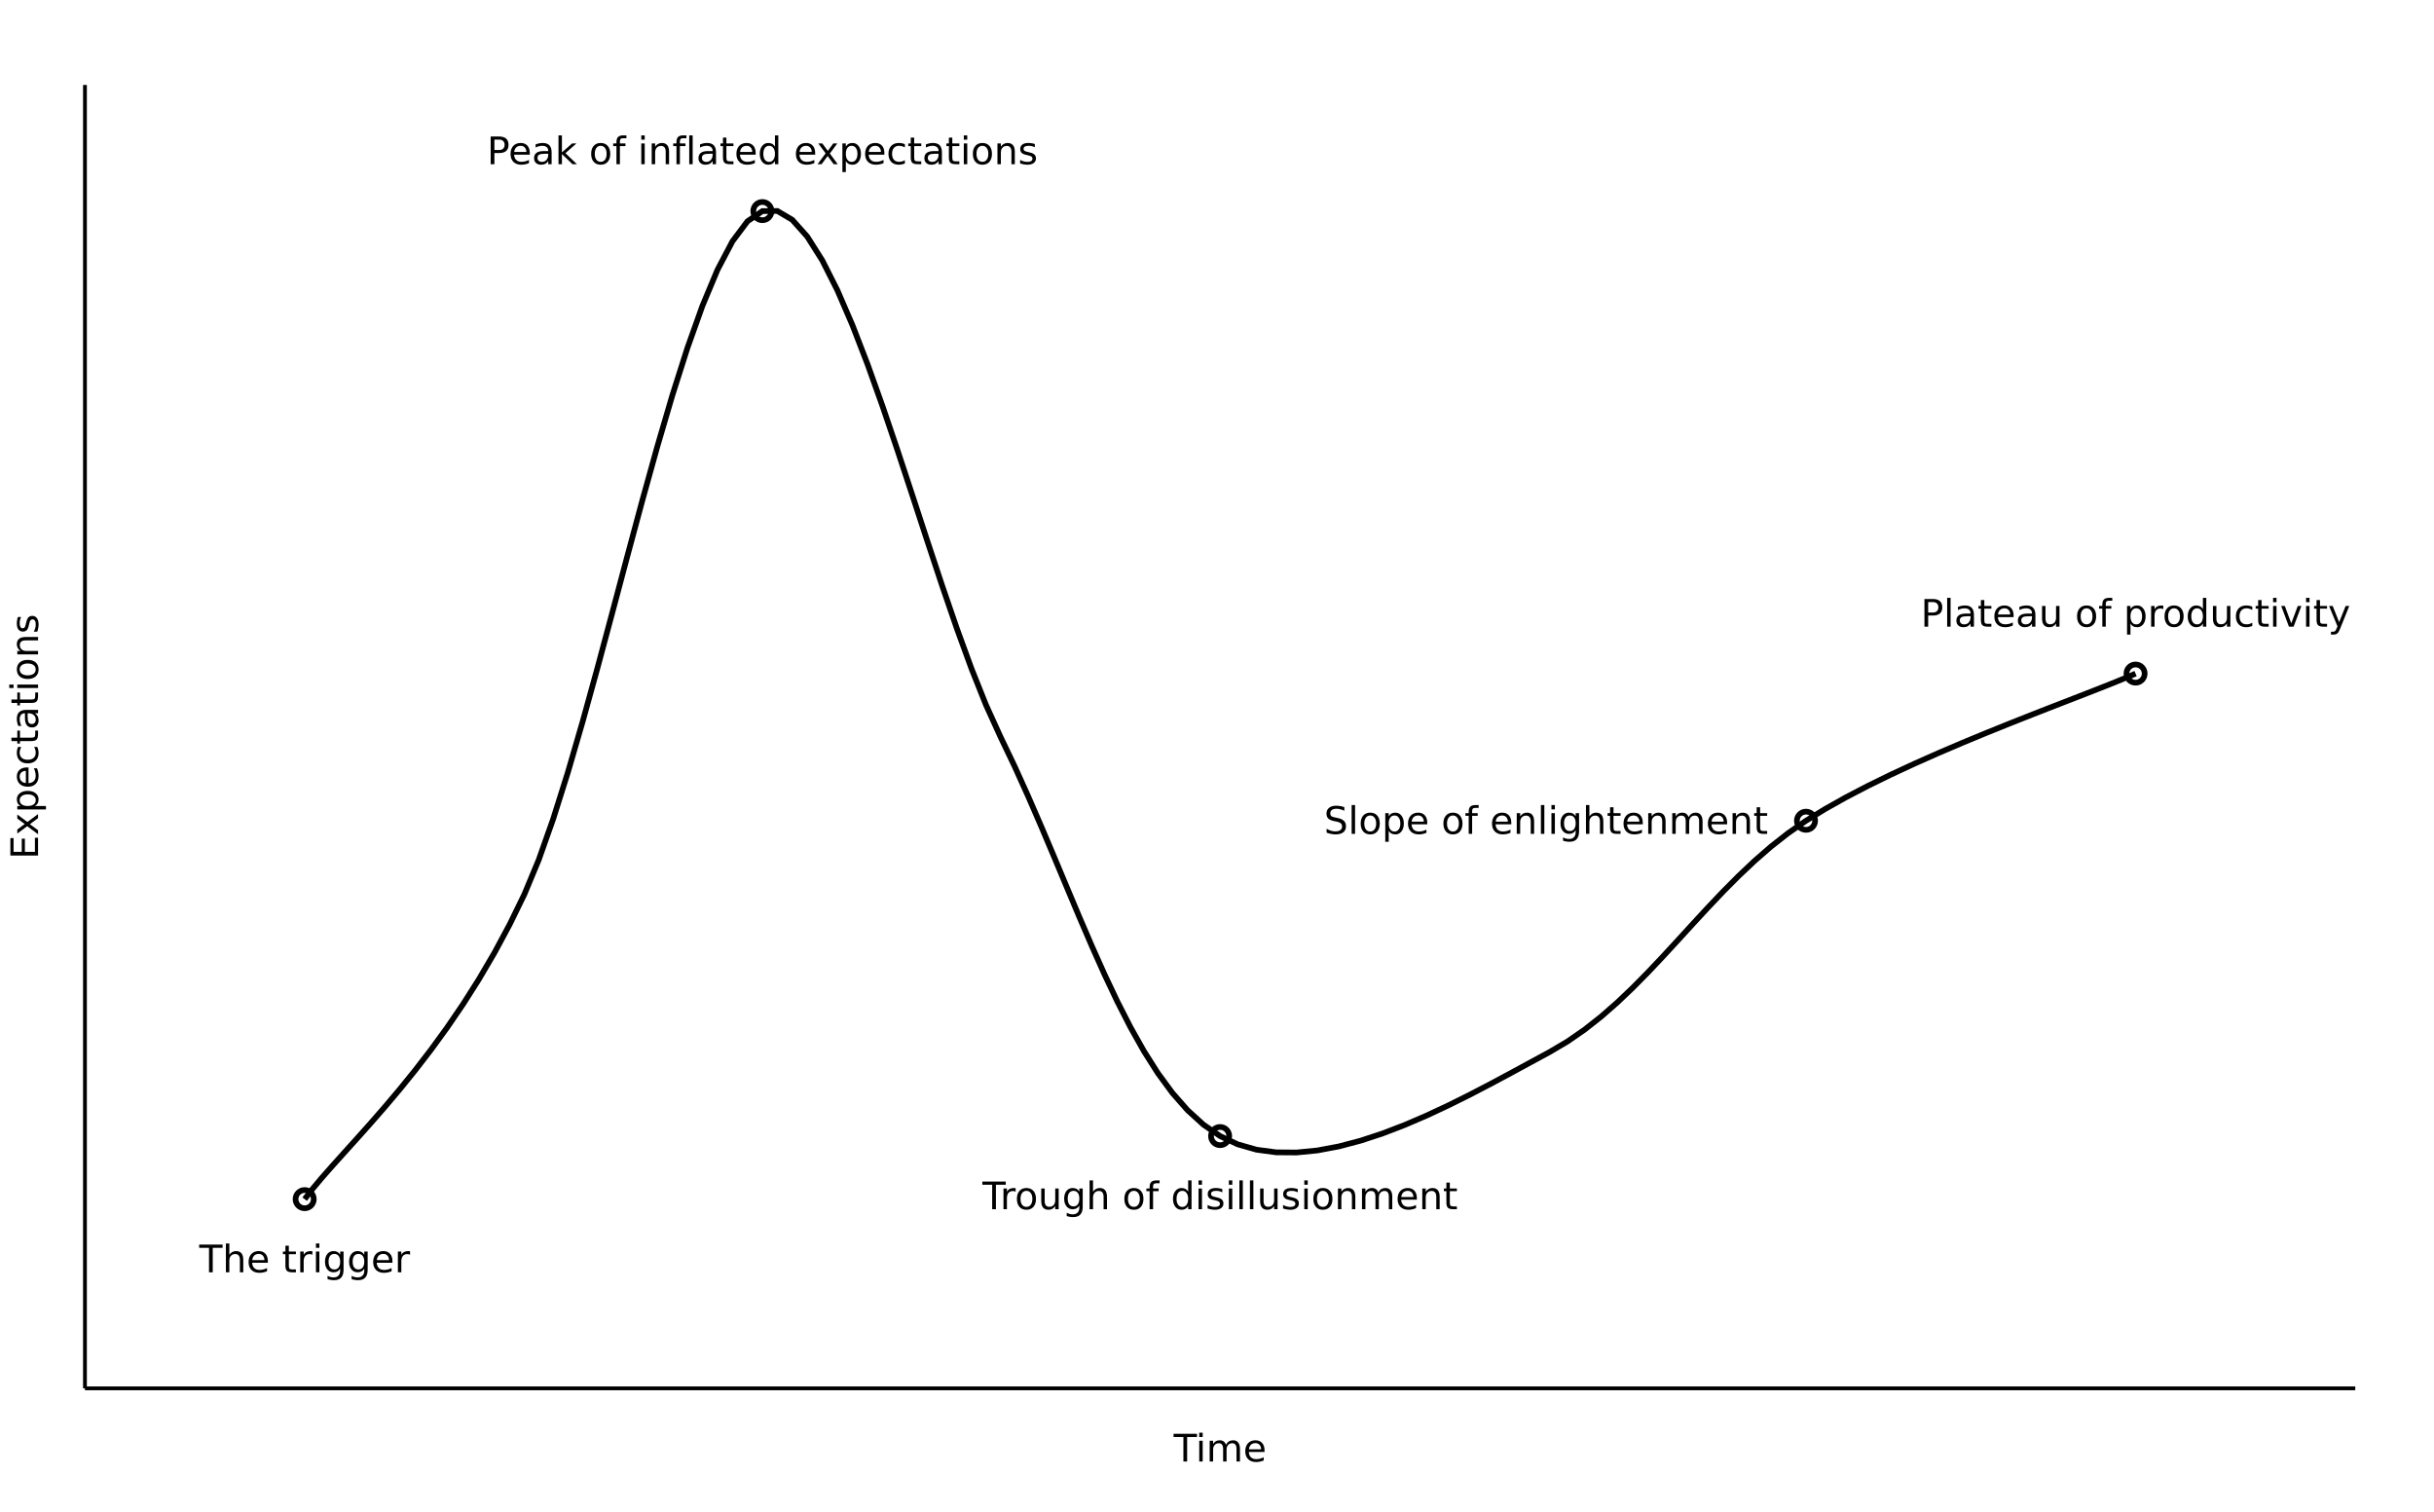
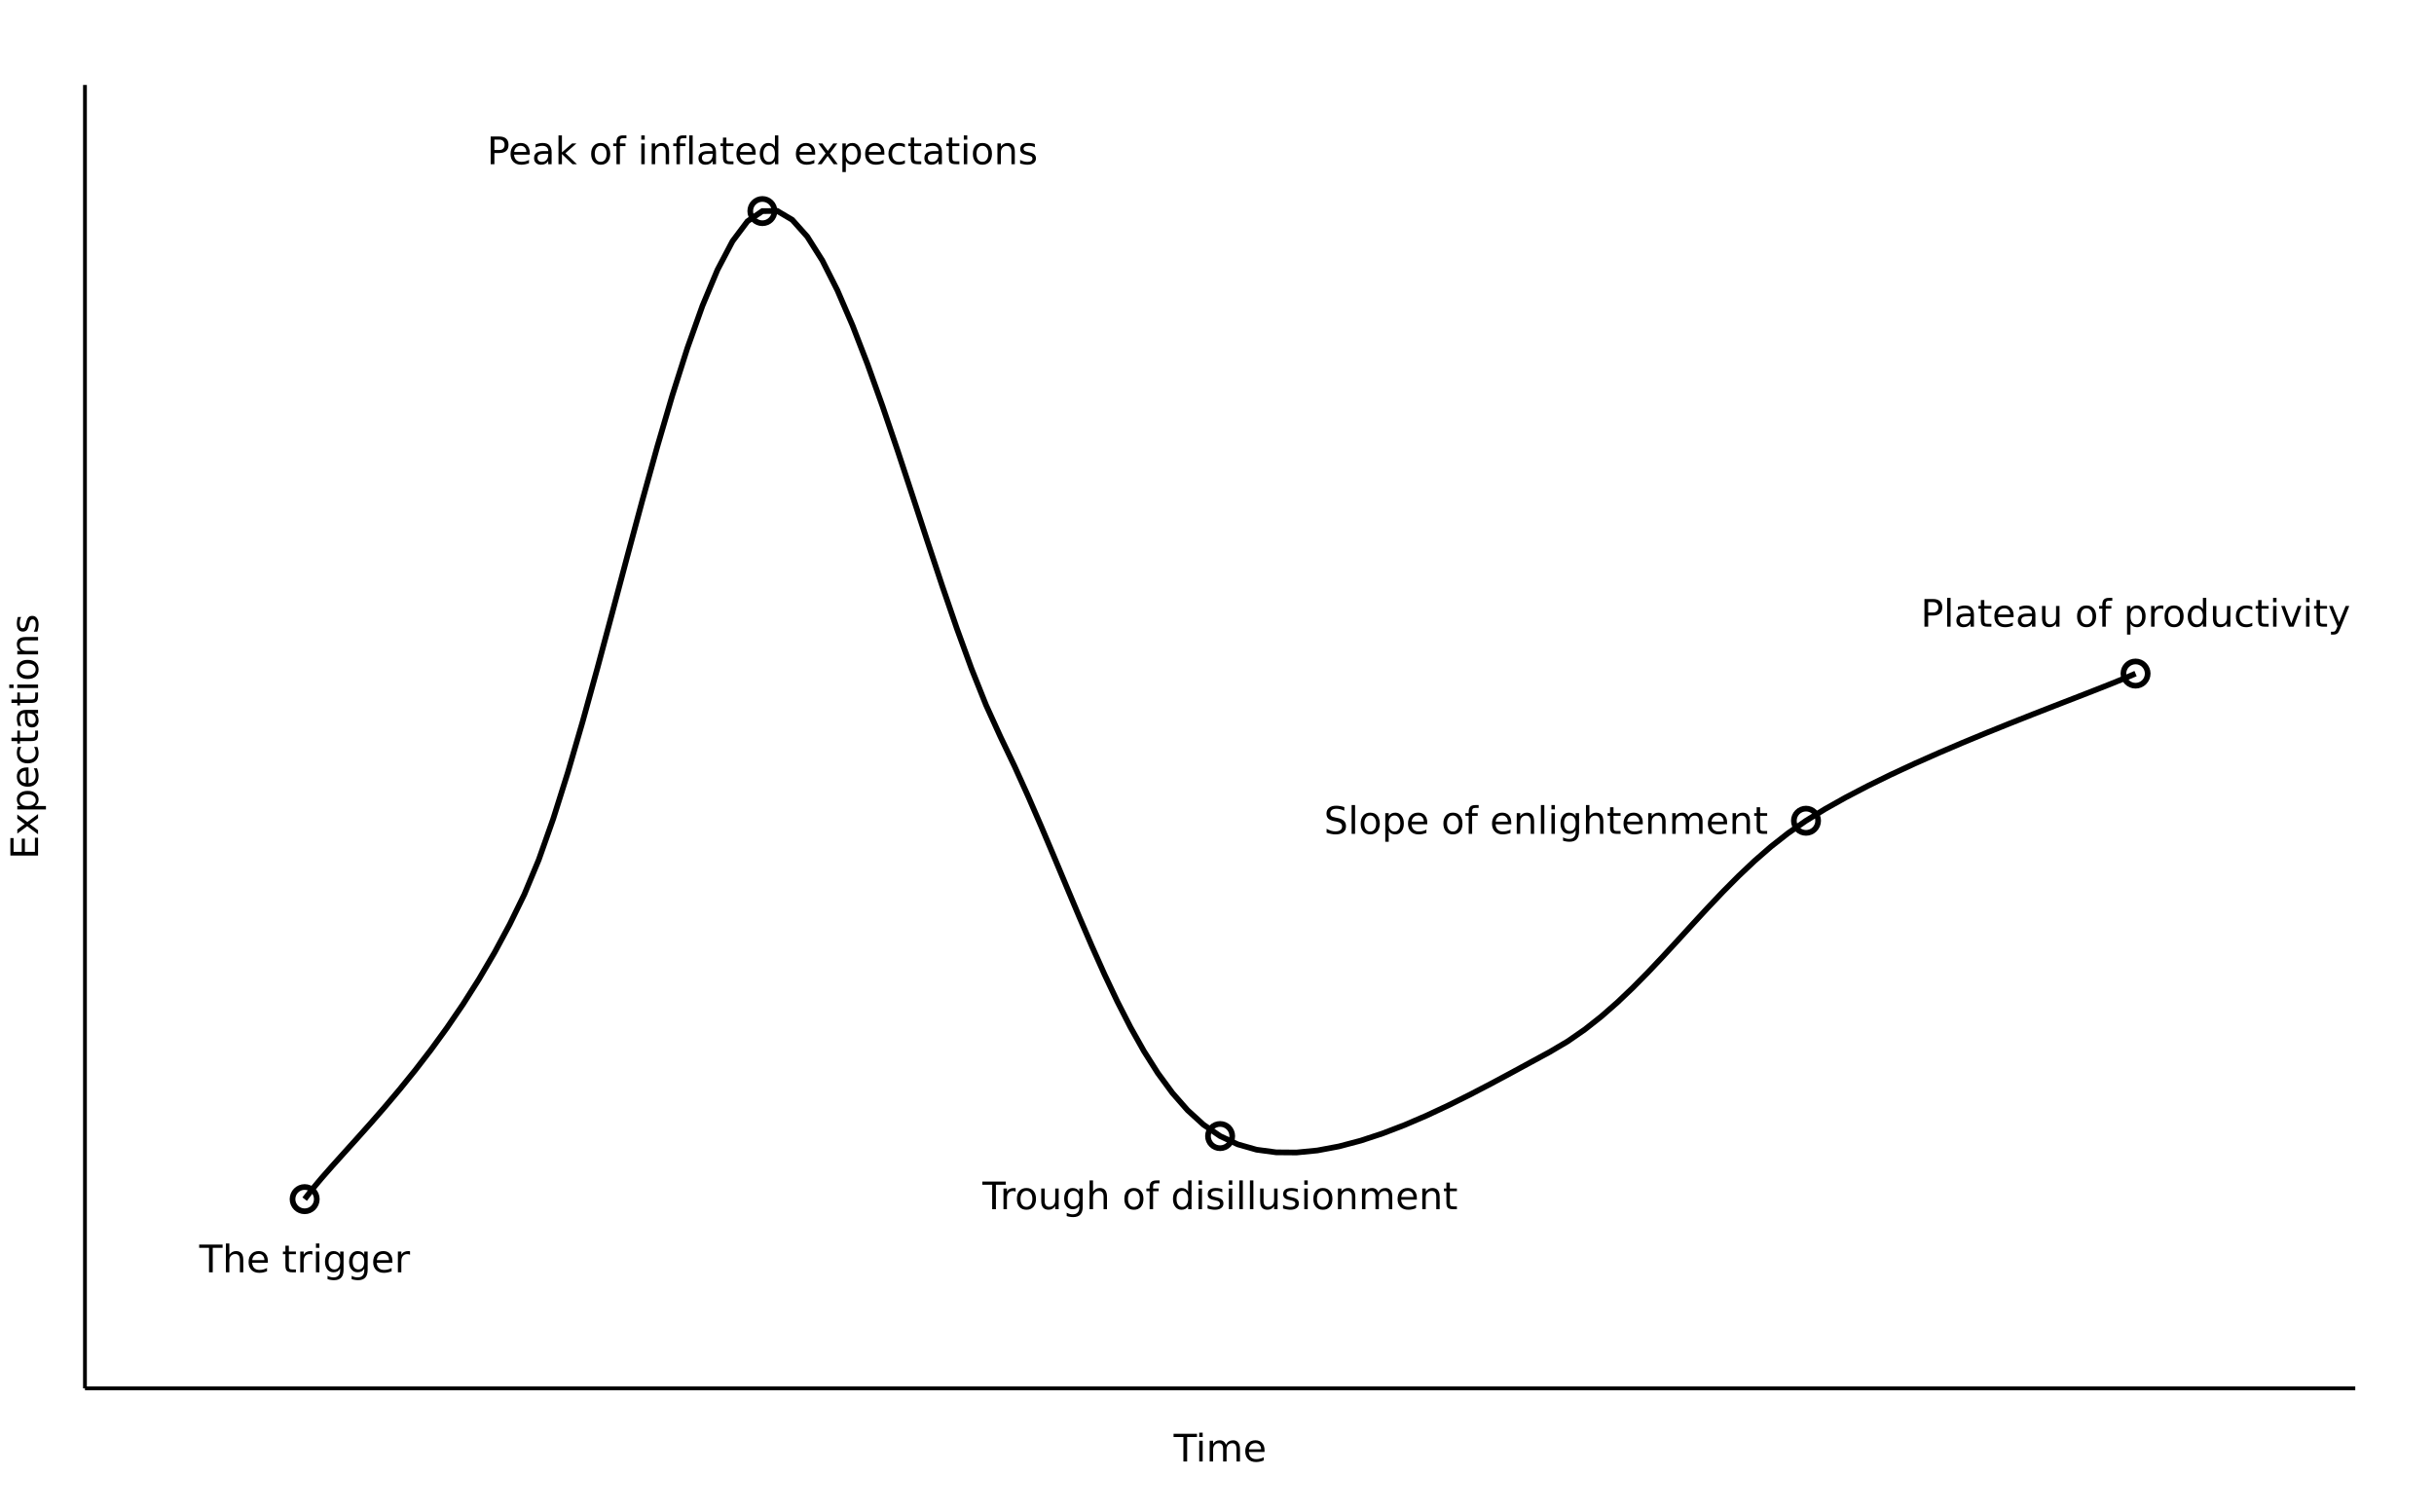
- <svg xmlns="http://www.w3.org/2000/svg" viewBox="-0.75 -0.75 641.5 398.3" role="img" aria-labelledby="dsdd19190e21-title dsdd19190e21-desc">
+ <svg xmlns="http://www.w3.org/2000/svg" viewBox="-0.75 -0.75 641.5 398.3" role="img" aria-labelledby="dsc2f104496f-title dsc2f104496f-desc">
  <path d="M 21.641 21.641 L 21.641 365.159" fill="none" stroke="currentColor" stroke-width="1" />
  <path d="M 21.641 365.159 L 620 365.159" fill="none" stroke="currentColor" stroke-width="1" />
  <text x="320.82" y="384.442" font-family="'DejaVu Sans', sans-serif" font-size="10" fill="currentColor" text-anchor="middle">Time</text>
  <text x="9.282" y="193.4" font-family="'DejaVu Sans', sans-serif" font-size="10" fill="currentColor" text-anchor="middle" transform="rotate(-90 9.282 193.4)">Expectations</text>
  <path d="M 79.546 315.294 L 81.566 312.662 L 83.981 309.777 L 86.751 306.627 L 89.838 303.195 L 93.203 299.469 L 96.808 295.434 L 100.612 291.075 L 104.579 286.379 L 108.667 281.331 L 112.839 275.917 L 117.056 270.123 L 121.279 263.935 L 125.469 257.338 L 129.587 250.319 L 133.594 242.862 L 137.452 234.955 L 141.24 225.856 L 145.063 215.04 L 148.916 202.814 L 152.796 189.483 L 156.699 175.353 L 160.623 160.732 L 164.563 145.926 L 168.516 131.241 L 172.479 116.983 L 176.447 103.46 L 180.418 90.976 L 184.387 79.839 L 188.352 70.355 L 192.309 62.83 L 196.254 57.571 L 200.183 54.884 L 204.113 54.852 L 208.058 57.181 L 212.014 61.614 L 215.979 67.892 L 219.949 75.758 L 223.92 84.955 L 227.888 95.224 L 231.851 106.308 L 235.804 117.95 L 239.744 129.891 L 243.667 141.874 L 247.571 153.642 L 251.451 164.936 L 255.304 175.498 L 259.126 185.072 L 262.915 193.4 L 266.613 201.126 L 270.186 209.021 L 273.657 217.016 L 277.052 225.042 L 280.395 233.03 L 283.71 240.912 L 287.024 248.618 L 290.359 256.078 L 293.742 263.225 L 297.197 269.989 L 300.749 276.302 L 304.421 282.093 L 308.24 287.295 L 312.23 291.838 L 316.415 295.653 L 320.82 298.672 L 325.489 300.858 L 330.424 302.265 L 335.59 302.957 L 340.952 303 L 346.473 302.459 L 352.12 301.399 L 357.856 299.884 L 363.646 297.979 L 369.456 295.75 L 375.248 293.261 L 380.989 290.577 L 386.643 287.764 L 392.174 284.885 L 397.547 282.007 L 402.727 279.193 L 407.679 276.509 L 412.396 273.725 L 416.915 270.595 L 421.265 267.166 L 425.473 263.48 L 429.568 259.584 L 433.578 255.521 L 437.532 251.336 L 441.457 247.075 L 445.383 242.781 L 449.336 238.499 L 453.347 234.274 L 457.442 230.15 L 461.65 226.172 L 465.999 222.385 L 470.519 218.834 L 475.236 215.562 L 480.293 212.459 L 485.763 209.389 L 491.568 206.365 L 497.629 203.399 L 503.869 200.504 L 510.211 197.691 L 516.576 194.973 L 522.887 192.361 L 529.066 189.869 L 535.036 187.508 L 540.718 185.29 L 546.034 183.228 L 550.908 181.333 L 555.261 179.619 L 559.016 178.096 L 562.094 176.778" fill="none" stroke="currentColor" stroke-width="1.5" />
-   <ellipse cx="79.546" cy="315.294" rx="2.4" ry="2.4" fill="none" stroke="currentColor" stroke-width="1.5" />
+   <ellipse cx="79.546" cy="315.294" rx="3.2" ry="3.2" fill="none" stroke="currentColor" stroke-width="1.5" />
  <text x="79.546" y="334.576" font-family="'DejaVu Sans', sans-serif" font-size="10" fill="currentColor" text-anchor="middle">The trigger</text>
-   <ellipse cx="200.183" cy="54.884" rx="2.4" ry="2.4" fill="none" stroke="currentColor" stroke-width="1.5" />
+   <ellipse cx="200.183" cy="54.884" rx="3.2" ry="3.2" fill="none" stroke="currentColor" stroke-width="1.5" />
  <text x="200.183" y="42.526" font-family="'DejaVu Sans', sans-serif" font-size="10" fill="currentColor" text-anchor="middle">Peak of inflated expectations</text>
-   <ellipse cx="320.82" cy="298.672" rx="2.4" ry="2.4" fill="none" stroke="currentColor" stroke-width="1.5" />
+   <ellipse cx="320.82" cy="298.672" rx="3.2" ry="3.2" fill="none" stroke="currentColor" stroke-width="1.5" />
  <text x="320.82" y="317.954" font-family="'DejaVu Sans', sans-serif" font-size="10" fill="currentColor" text-anchor="middle">Trough of disillusionment</text>
-   <ellipse cx="475.236" cy="215.563" rx="2.4" ry="2.4" fill="none" stroke="currentColor" stroke-width="1.5" />
+   <ellipse cx="475.236" cy="215.563" rx="3.2" ry="3.2" fill="none" stroke="currentColor" stroke-width="1.5" />
  <text x="465.236" y="219.024" font-family="'DejaVu Sans', sans-serif" font-size="10" fill="currentColor" text-anchor="end">Slope of enlightenment</text>
-   <ellipse cx="562.094" cy="176.778" rx="2.4" ry="2.4" fill="none" stroke="currentColor" stroke-width="1.5" />
+   <ellipse cx="562.094" cy="176.778" rx="3.2" ry="3.2" fill="none" stroke="currentColor" stroke-width="1.5" />
  <text x="562.094" y="164.42" font-family="'DejaVu Sans', sans-serif" font-size="10" fill="currentColor" text-anchor="middle">Plateau of productivity</text>
</svg>
